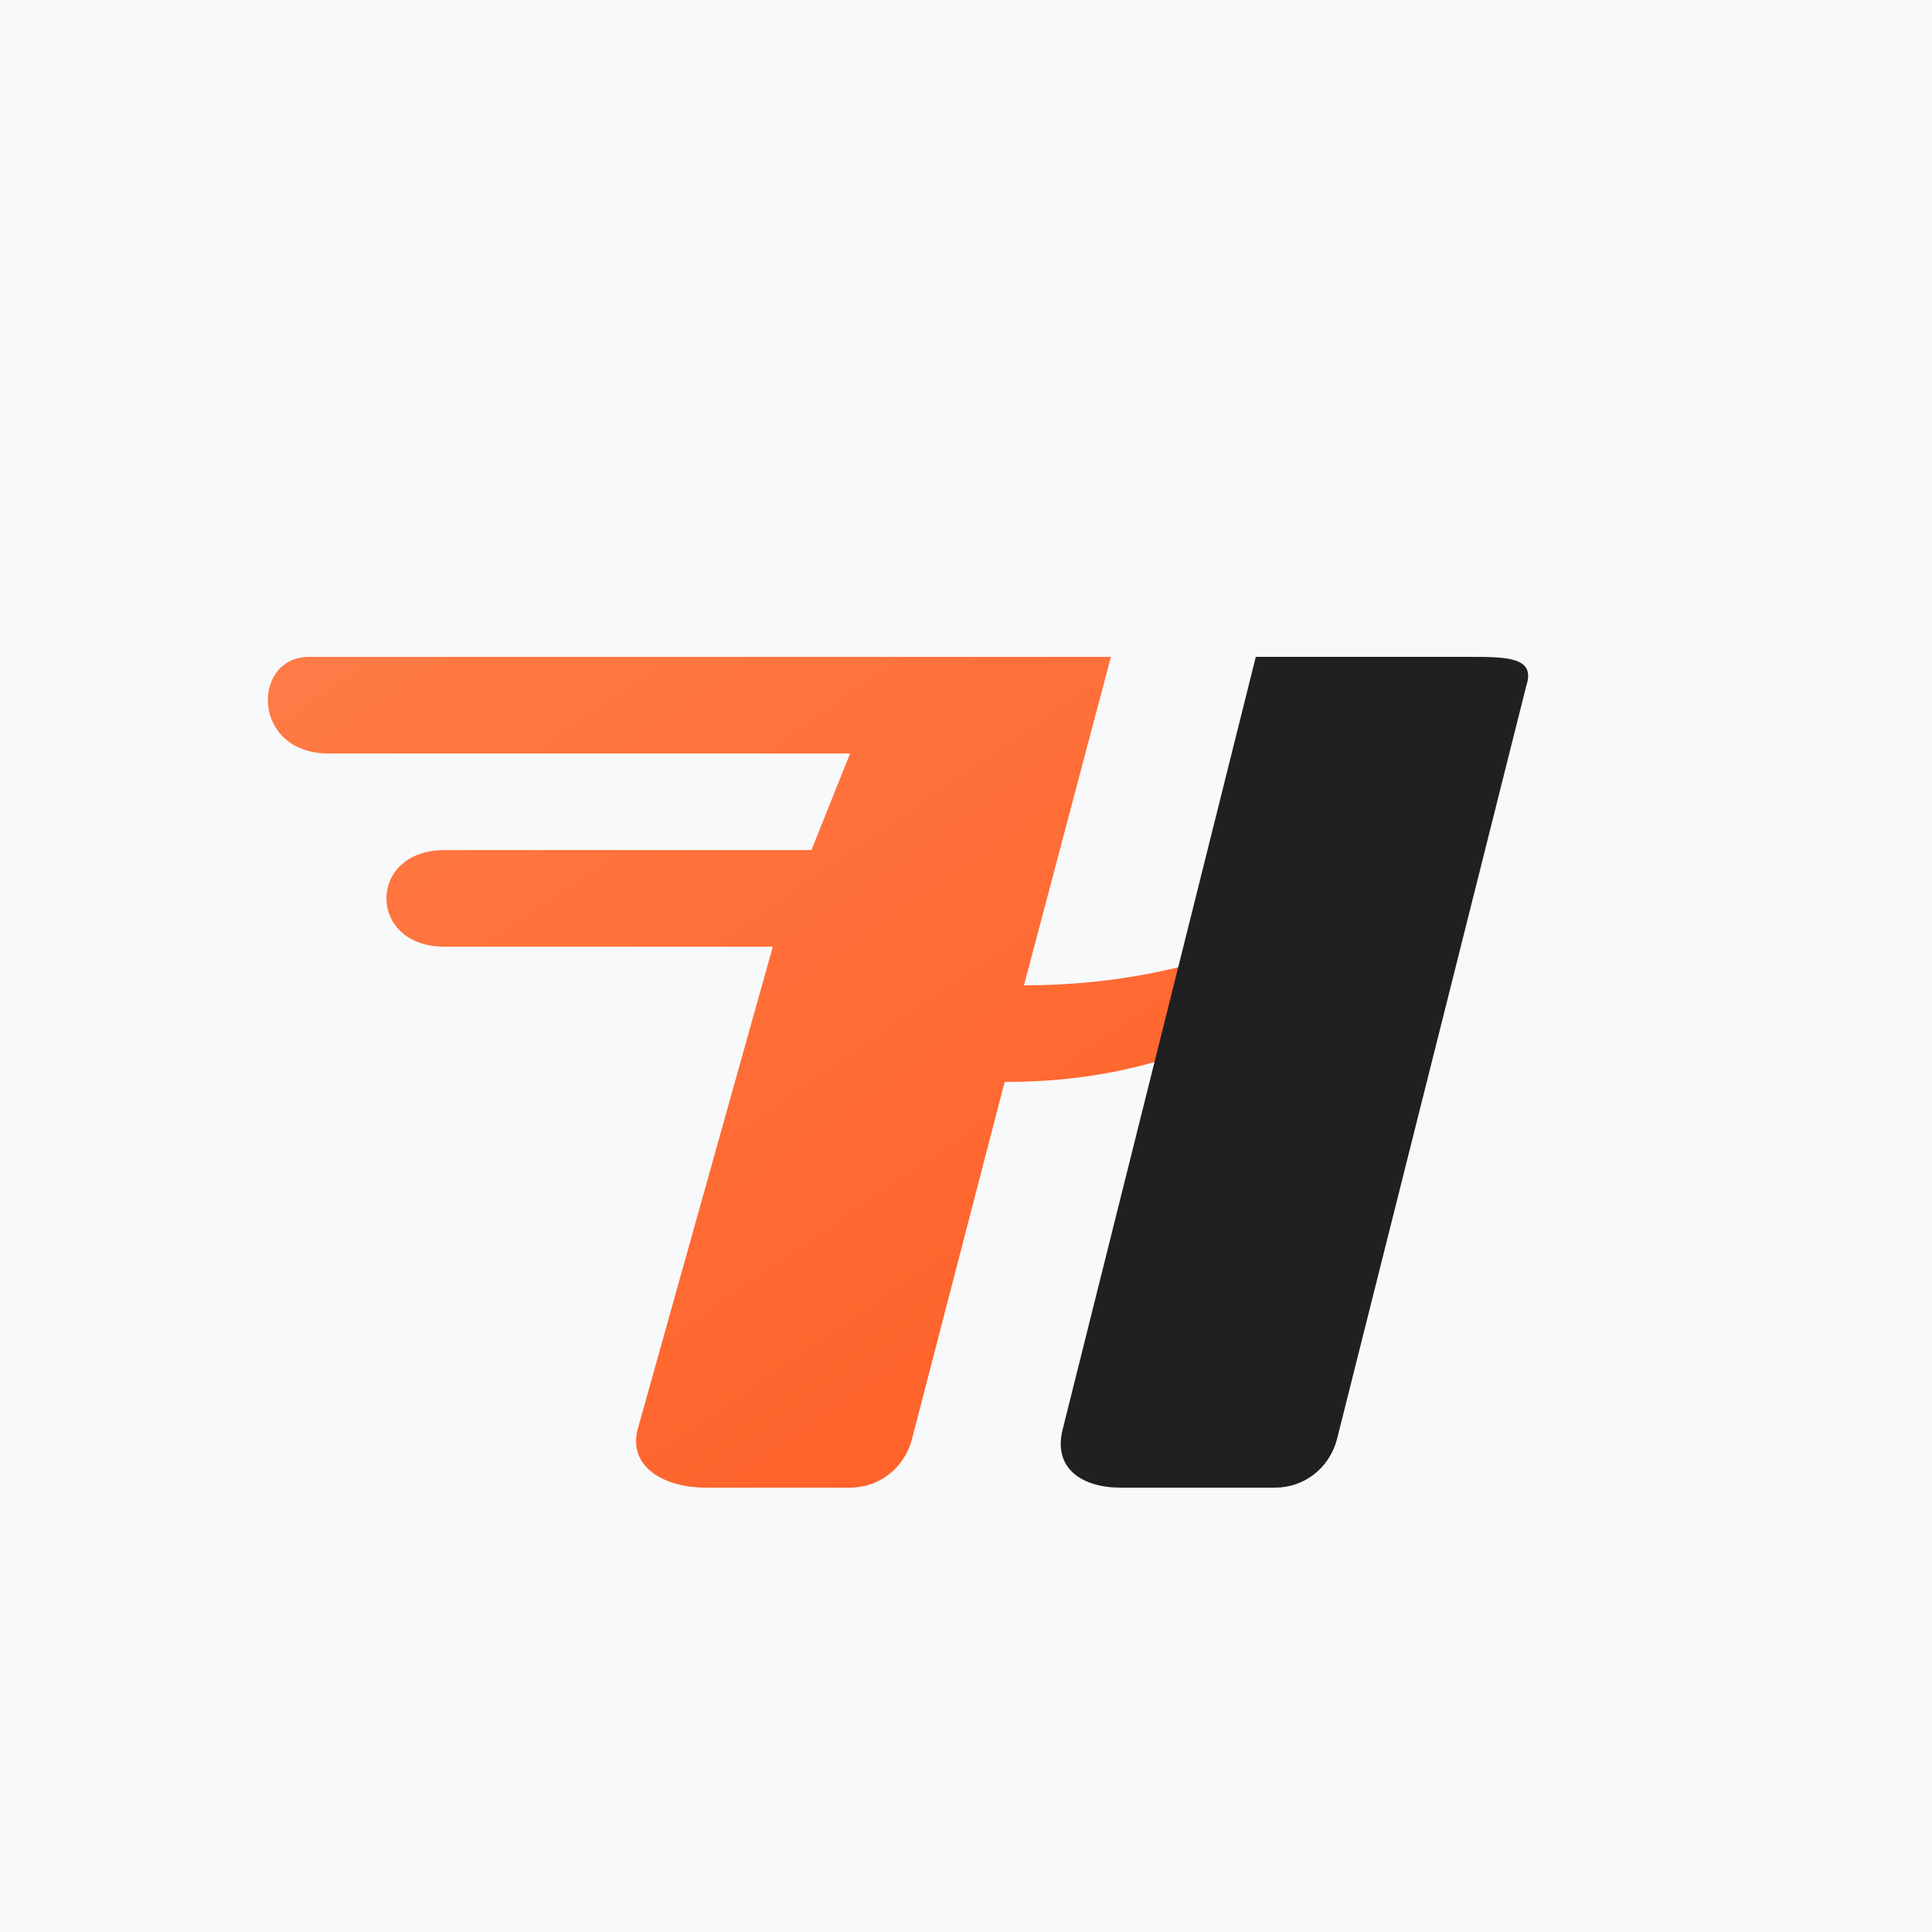
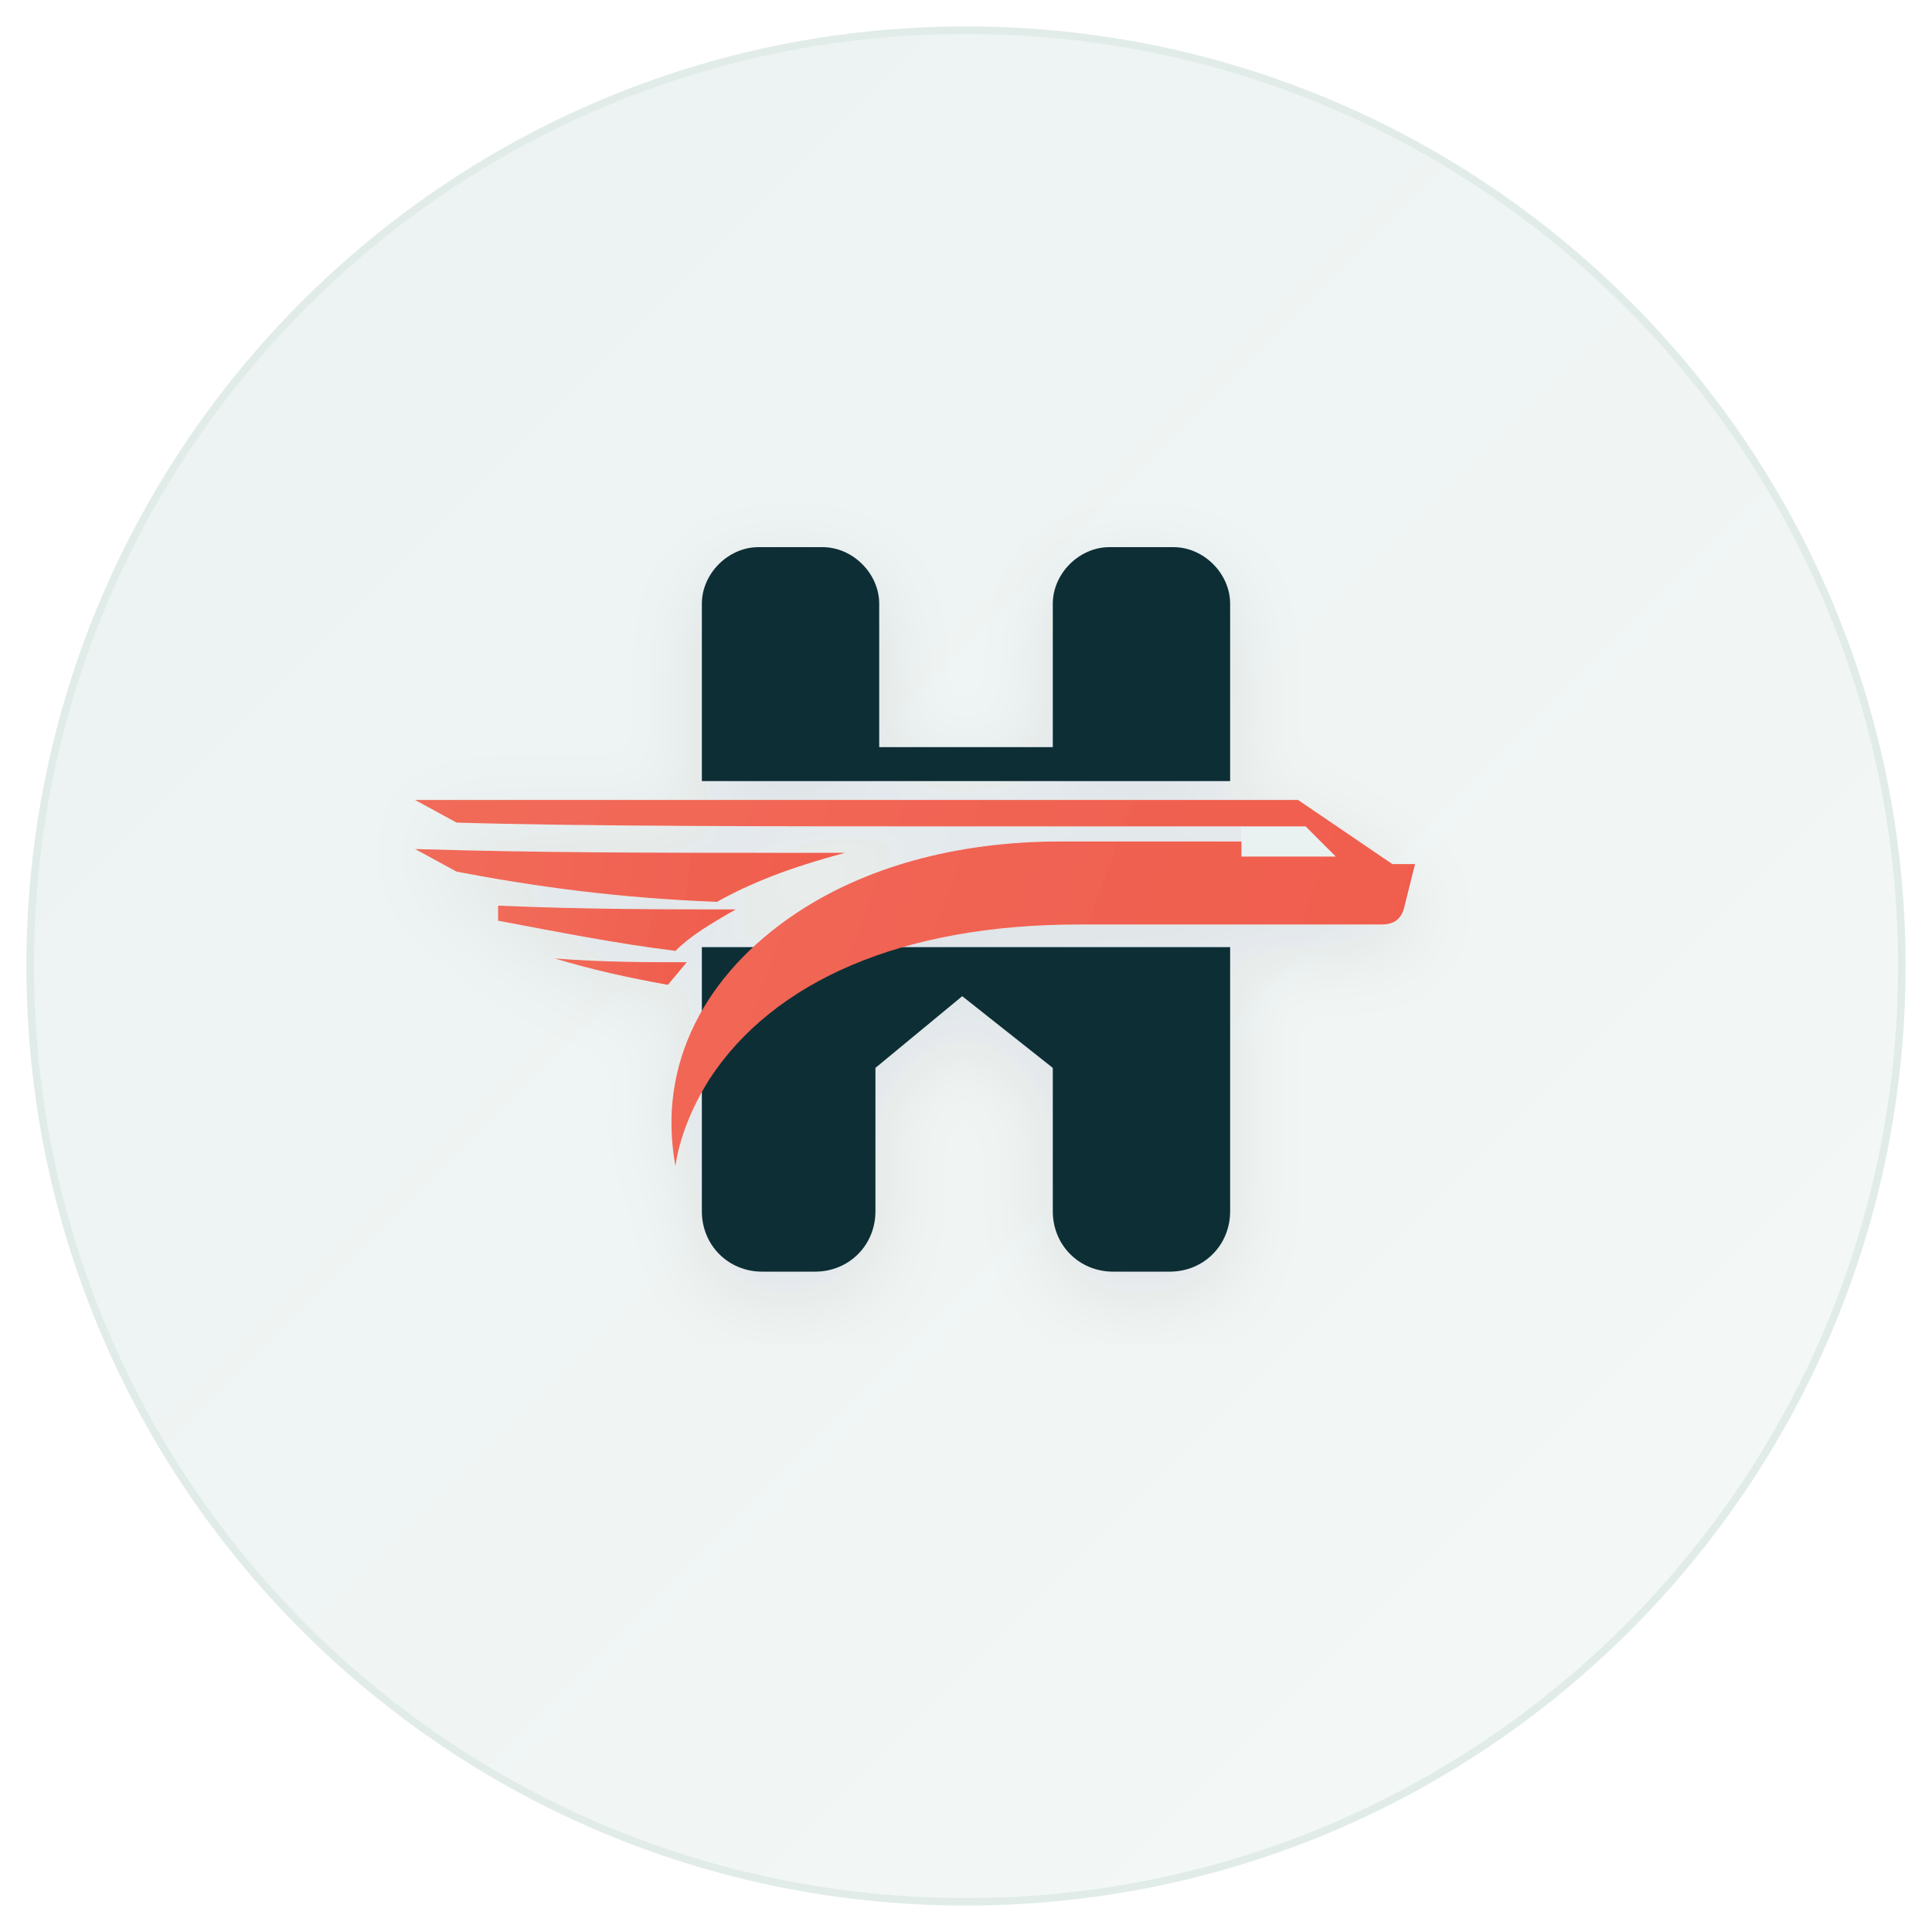
- <svg xmlns="http://www.w3.org/2000/svg" viewBox="0 0 100 100" width="400" height="400">
+ <svg xmlns="http://www.w3.org/2000/svg" viewBox="0 0 512 512" width="512" height="512">
  <defs>
-     <linearGradient id="coralGrad" x1="0%" y1="0%" x2="100%" y2="100%">
-       <stop offset="0%" stop-color="#FF7B47" />
-       <stop offset="100%" stop-color="#FF5B22" />
+     <linearGradient id="bgGrad" x1="0" y1="0" x2="512" y2="512" gradientUnits="userSpaceOnUse">
+       <stop offset="0%" stop-color="#EAF2F1" />
+       <stop offset="100%" stop-color="#F5F8F7" />
    </linearGradient>
+     <linearGradient id="coralWing1" x1="110" y1="212" x2="375" y2="309" gradientUnits="userSpaceOnUse">
+       <stop offset="0%" stop-color="#F16B5A" />
+       <stop offset="100%" stop-color="#F05C4C" />
+     </linearGradient>
+     <linearGradient id="coralWing2" x1="110" y1="225" x2="224" y2="239" gradientUnits="userSpaceOnUse">
+       <stop offset="0%" stop-color="#F16B5A" />
+       <stop offset="100%" stop-color="#F05C4C" />
+     </linearGradient>
+     <linearGradient id="coralWing3" x1="132" y1="240" x2="195" y2="252" gradientUnits="userSpaceOnUse">
+       <stop offset="0%" stop-color="#F16B5A" />
+       <stop offset="100%" stop-color="#F05C4C" />
+     </linearGradient>
+     <linearGradient id="coralWing4" x1="147" y1="254" x2="182" y2="261" gradientUnits="userSpaceOnUse">
+       <stop offset="0%" stop-color="#F16B5A" />
+       <stop offset="100%" stop-color="#F05C4C" />
+     </linearGradient>
+     <filter id="subtleShadow" x="-10%" y="-10%" width="120%" height="120%">
+       <feDropShadow dx="0" dy="6" stdDeviation="10" flood-color="#102F34" flood-opacity="0.08" />
+     </filter>
  </defs>
-   <rect width="100" height="100" rx="0" fill="#F8F9FA" />
-   <path d="M 16,34 C 13,34 13,39 17,39 L 44,39 L 42,44 L 23,44 C 19,44 19,49 23,49 L 40,49 L 33,74 C 32.5,76 34.5,77 36.5,77 L 44,77 C 45.5,77 46.8,76 47.2,74.5 L 52,56 C 58,56 65,54.5 73,47 C 75.5,44.5 76,42 75.5,39 C 73,46 64,51 53,51 L 57.5,34 Z" fill="url(#coralGrad)" />
-   <path d="M 65,34 L 55,74 C 54.5,76 56,77 58,77 L 66,77 C 67.5,77 68.8,76 69.2,74.5 L 79,35.5 C 79.5,34 78,34 76,34 Z" fill="#1E2022" />
+   <circle cx="256" cy="256" r="248" fill="url(#bgGrad)" stroke="#E1ECE9" stroke-width="2" />
+   <g id="hatli-emblem" filter="url(#subtleShadow)">
+     <path d="M201,145h17c8,0 15,7 15,15v38h46v-38c0,-8 7,-15 15,-15h17c8,0 15,7 15,15v47H186v-47c0,-8 7,-15 15,-15z" fill="#102F34" />
+     <path d="M186,251h140v70c0,9 -7,16 -16,16h-15c-9,0 -16,-7 -16,-16v-38l-24,-19 -23,19v38c0,9 -7,16 -16,16h-14c-9,0 -16,-7 -16,-16v-70z" fill="#102F34" />
+     <path d="M110,212C159,212 210,212 253,212L344,212L369,229L375,229L372,241C371,244 369,245 366,245L286,245C239,245 205,260 188,286C183,294 180,302 179,309C174,282 187,258 211,242C229,230 253,223 281,223L339,223L329,219L253,219C206,219 155,219 121,218Z" fill="url(#coralWing1)" />
+     <path d="M110,225C143,226 173,226 205,226L224,226C209,230 199,234 190,239C164,238 142,235 121,231Z" fill="url(#coralWing2)" />
+     <path d="M132,240C155,241 176,241 195,241C188,245 183,248 179,252C163,250 148,247 132,244Z" fill="url(#coralWing3)" />
+     <path d="M147,254C160,255 171,255 182,255L177,261C166,259 157,257 147,254Z" fill="url(#coralWing4)" />
+     <path d="M329,219h17l8,8h-25z" fill="#EAF2F1" />
+   </g>
</svg>
